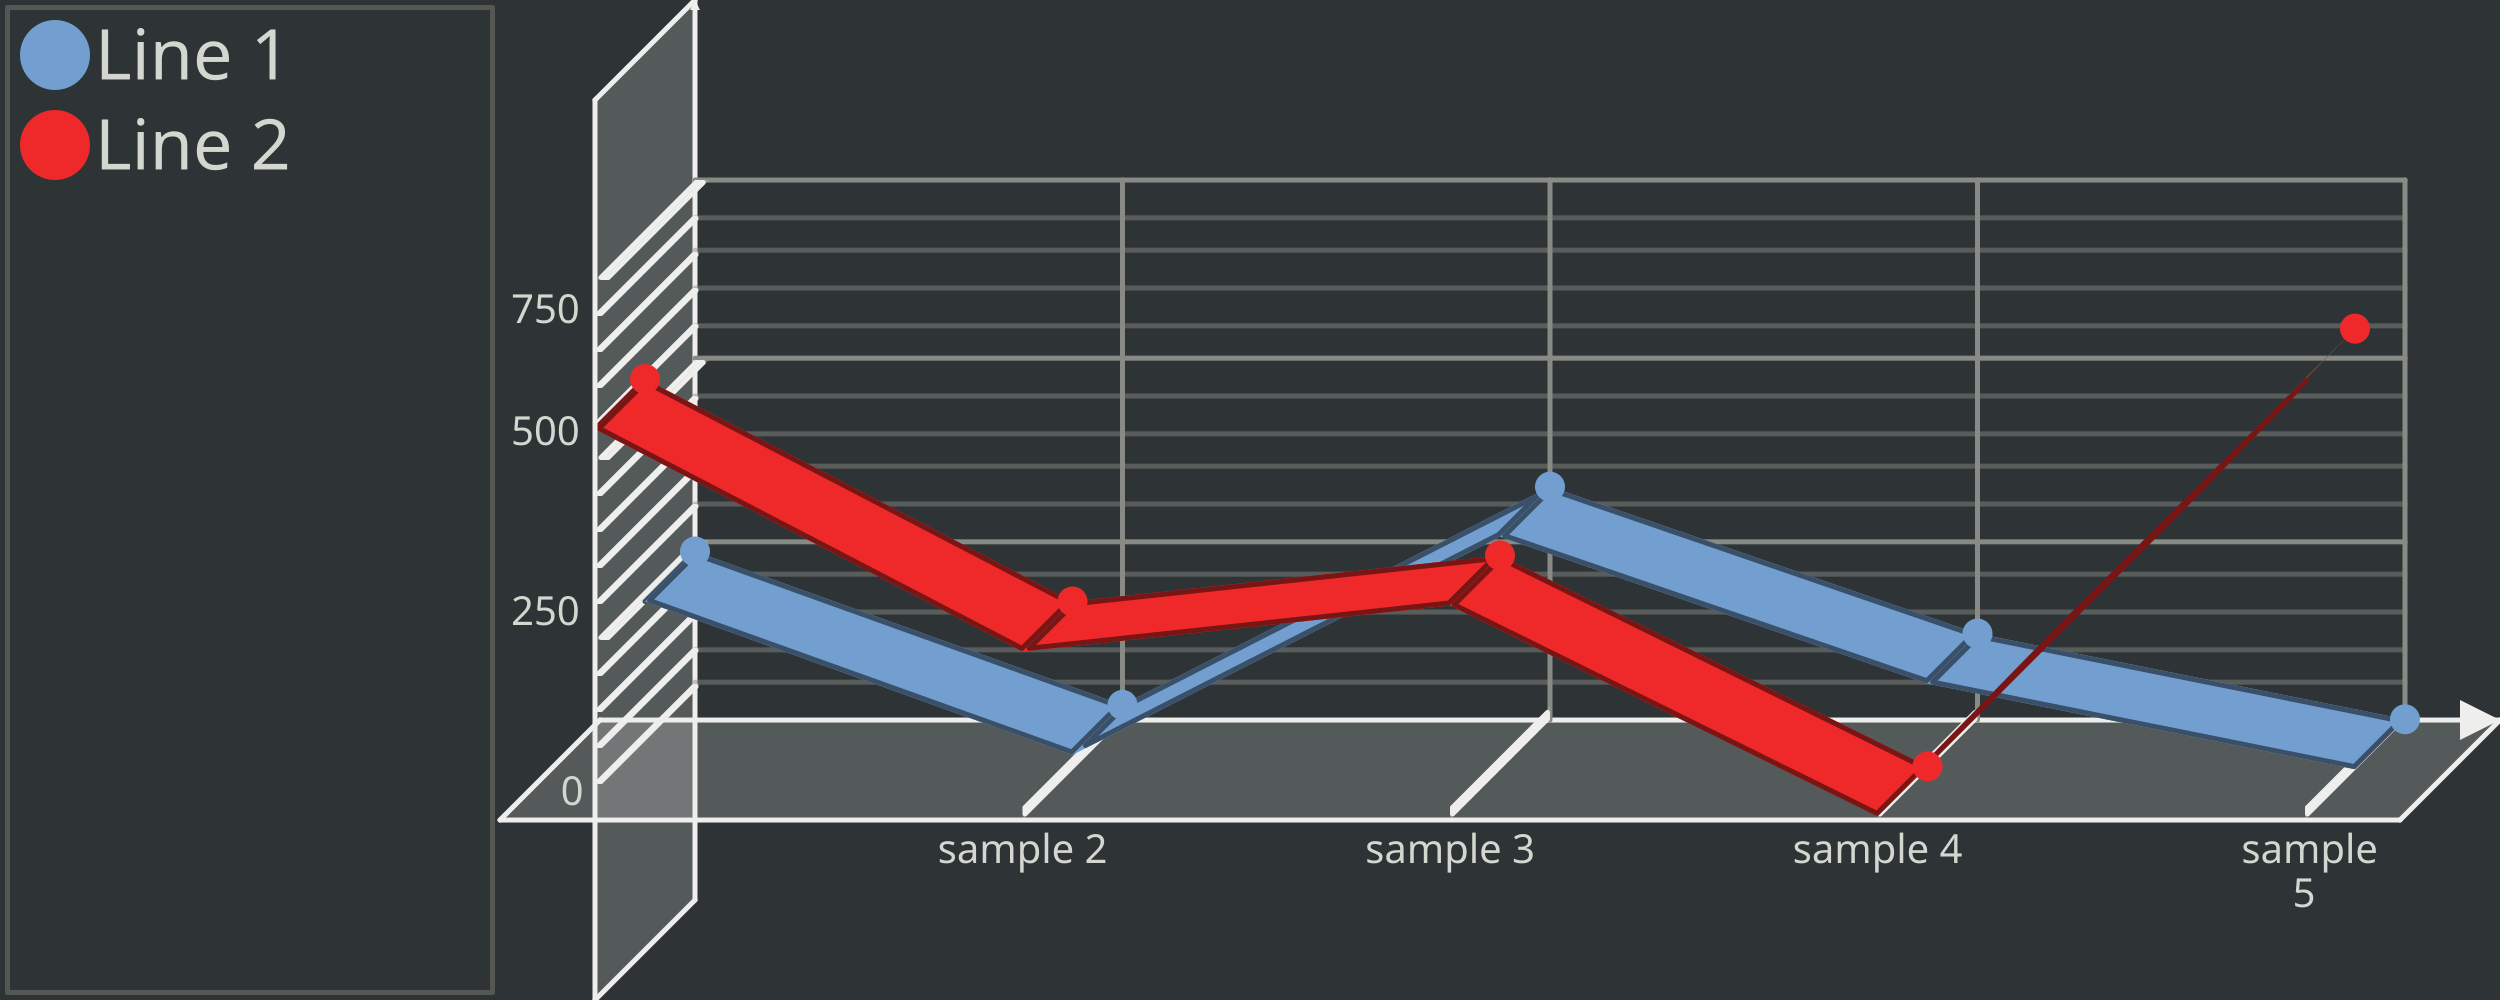
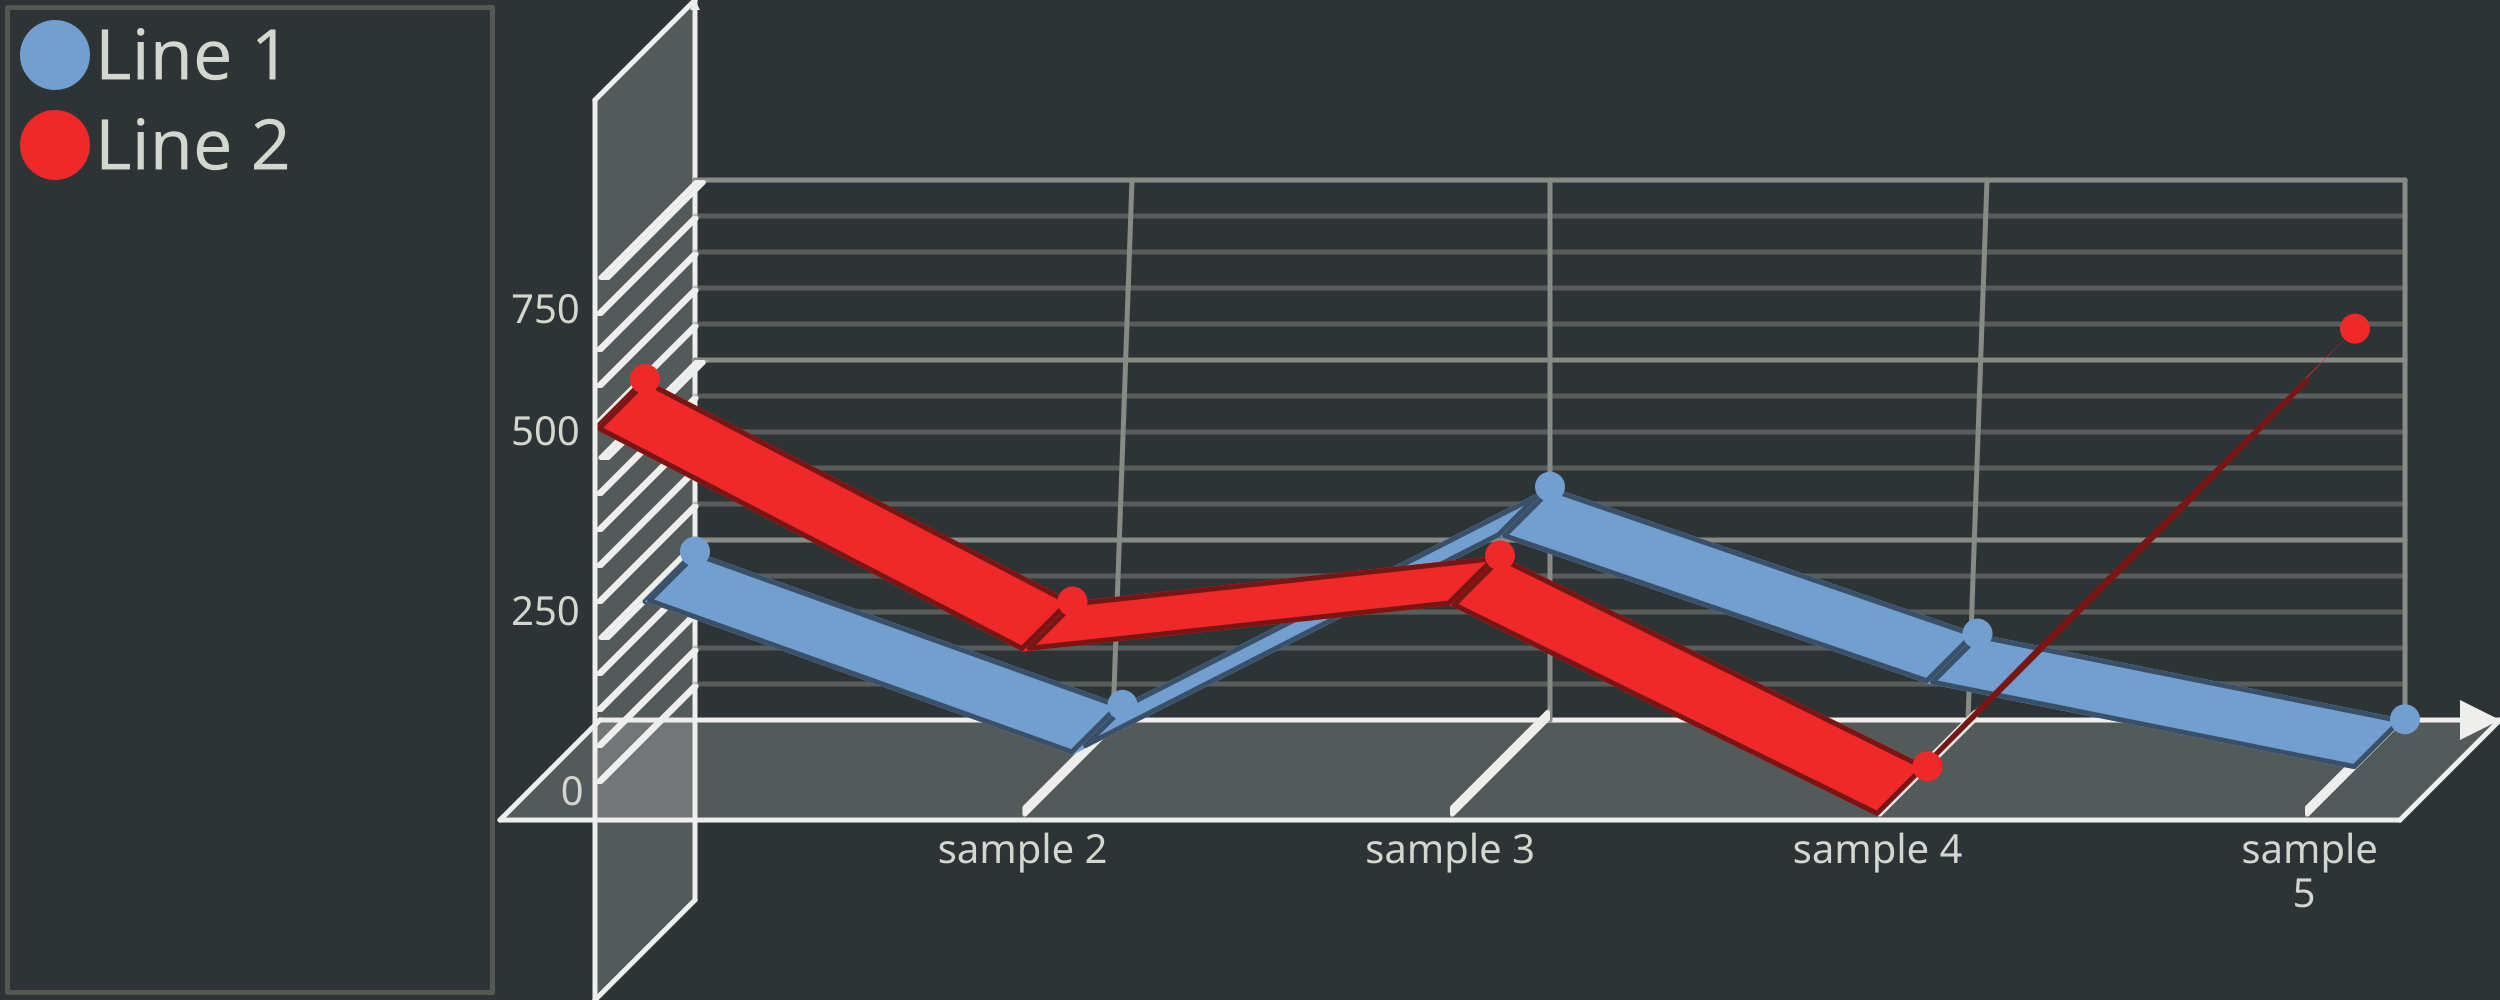
<svg xmlns="http://www.w3.org/2000/svg" width="500" height="200" version="1.0" id="ezcGraph">
  <defs />
  <g id="ezcGraphChart" color-rendering="optimizeQuality" shape-rendering="geometricPrecision" text-rendering="optimizeLegibility">
    <path d=" M 0,200 L 0,0 L 500,0 L 500,200 L 0,200 z " style="fill: #2e3436; fill-opacity: 1.00; stroke: none;" id="ezcGraphPolygon_1" />
    <path d=" M 1,199 L 1,1 L 99,1 L 99,199 L 1,199 z " style="fill: #000000; fill-opacity: 0.00; stroke: none;" id="ezcGraphPolygon_2" />
    <path d=" M 1.5,1.5 L 98.5,1.5 L 98.5,198.5 L 1.5,198.5 L 1.5,1.5 z " style="fill: none; stroke: #555753; stroke-width: 1; stroke-opacity: 1.00; stroke-linecap: round; stroke-linejoin: round;" id="ezcGraphPolygon_3" />
    <ellipse cx="11" cy="11" rx="7" ry="7" style="fill: #729fcf; fill-opacity: 1.00; stroke: none;" id="ezcGraphCircle_4" />
    <ellipse cx="11" cy="29" rx="7" ry="7" style="fill: #ef2929; fill-opacity: 1.00; stroke: none;" id="ezcGraphCircle_6" />
    <path d=" M 100,164 L 120,144 L 500,144 L 480,164 L 100,164 z " style="fill: #eeeeec; fill-opacity: 0.20; stroke: none;" id="ezcGraphPolygon_8" />
    <path d=" M 120,144 L 500,144" style="fill: none; stroke: #eeeeec; stroke-width: 1; stroke-opacity: 1.00; stroke-linecap: round; stroke-linejoin: round;" id="ezcGraphLine_9" />
    <path d=" M 492,148 L 500,144 L 492,140 L 492,148 z " style="fill: #eeeeec; fill-opacity: 1.00; stroke: none;" id="ezcGraphPolygon_10" />
    <path d=" M 119,200 L 139,180 L 139,0 L 119,20 L 119,200 z " style="fill: #eeeeec; fill-opacity: 0.20; stroke: none;" id="ezcGraphPolygon_11" />
    <path d=" M 139,180 L 139,0" style="fill: none; stroke: #eeeeec; stroke-width: 1; stroke-opacity: 1.00; stroke-linecap: round; stroke-linejoin: round;" id="ezcGraphLine_12" />
    <path d=" M 138,2 L 139,0 L 140,2 L 138,2 z " style="fill: #eeeeec; fill-opacity: 1.00; stroke: none;" id="ezcGraphPolygon_13" />
-     <path d=" M 224.5,144 L 224.5,36" style="fill: none; stroke: #888a85; stroke-width: 1; stroke-opacity: 1.00; stroke-linecap: round; stroke-linejoin: round;" id="ezcGraphLine_14" />
+     <path d=" M 222.6,144 L 226.4,36" style="fill: none; stroke: #888a85; stroke-width: 1; stroke-opacity: 1.00; stroke-linecap: round; stroke-linejoin: round;" id="ezcGraphLine_14" />
    <path d=" M 204.5,161.3 L 224.5,141.3 L 224.5,144 L 204.5,164 L 204.5,161.3 z " style="fill: #eeeeec; fill-opacity: 0.20; stroke: none;" id="ezcGraphPolygon_15" />
    <path d=" M 224,142.507 L 224,143.793 L 205,162.793 L 205,161.507 L 224,142.507 z " style="fill: none; stroke: #eeeeec; stroke-width: 1; stroke-opacity: 1.00; stroke-linecap: round; stroke-linejoin: round;" id="ezcGraphPolygon_16" />
    <path d=" M 310,144 L 310,36" style="fill: none; stroke: #888a85; stroke-width: 1; stroke-opacity: 1.00; stroke-linecap: round; stroke-linejoin: round;" id="ezcGraphLine_18" />
    <path d=" M 290,161.3 L 310,141.3 L 310,144 L 290,164 L 290,161.3 z " style="fill: #eeeeec; fill-opacity: 0.20; stroke: none;" id="ezcGraphPolygon_19" />
    <path d=" M 309.5,142.507 L 309.5,143.793 L 290.5,162.793 L 290.5,161.507 L 309.5,142.507 z " style="fill: none; stroke: #eeeeec; stroke-width: 1; stroke-opacity: 1.00; stroke-linecap: round; stroke-linejoin: round;" id="ezcGraphPolygon_20" />
-     <path d=" M 395.5,144 L 395.5,36" style="fill: none; stroke: #888a85; stroke-width: 1; stroke-opacity: 1.00; stroke-linecap: round; stroke-linejoin: round;" id="ezcGraphLine_22" />
+     <path d=" M 393.6,144 L 397.4,36" style="fill: none; stroke: #888a85; stroke-width: 1; stroke-opacity: 1.00; stroke-linecap: round; stroke-linejoin: round;" id="ezcGraphLine_22" />
    <path d=" M 375.5,161.3 L 395.5,141.3 L 395.5,144 L 375.5,164 L 375.5,161.3 z " style="fill: #eeeeec; fill-opacity: 0.20; stroke: none;" id="ezcGraphPolygon_23" />
    <path d=" M 395,142.507 L 395,143.793 L 376,162.793 L 376,161.507 L 395,142.507 z " style="fill: none; stroke: #eeeeec; stroke-width: 1; stroke-opacity: 1.00; stroke-linecap: round; stroke-linejoin: round;" id="ezcGraphPolygon_24" />
    <path d=" M 481,144 L 481,36" style="fill: none; stroke: #888a85; stroke-width: 1; stroke-opacity: 1.00; stroke-linecap: round; stroke-linejoin: round;" id="ezcGraphLine_26" />
    <path d=" M 461,161.3 L 481,141.3 L 481,144 L 461,164 L 461,161.3 z " style="fill: #eeeeec; fill-opacity: 0.20; stroke: none;" id="ezcGraphPolygon_27" />
    <path d=" M 480.5,142.507 L 480.5,143.793 L 461.5,162.793 L 461.5,161.507 L 480.5,142.507 z " style="fill: none; stroke: #eeeeec; stroke-width: 1; stroke-opacity: 1.00; stroke-linecap: round; stroke-linejoin: round;" id="ezcGraphPolygon_28" />
-     <path d=" M 481,136.44 L 139,136.44" style="fill: none; stroke: #888a85; stroke-width: 1; stroke-opacity: 0.47; stroke-linecap: round; stroke-linejoin: round;" id="ezcGraphLine_31" />
+     <path d=" M 481,136.8 L 139,136.8" style="fill: none; stroke: #888a85; stroke-width: 1; stroke-opacity: 0.47; stroke-linecap: round; stroke-linejoin: round;" id="ezcGraphLine_31" />
    <path d=" M 119,156.8 L 139,136.8 L 139.95,136.8 L 119.95,156.8 L 119,156.8 z " style="fill: #eeeeec; fill-opacity: 0.20; stroke: none;" id="ezcGraphPolygon_32" />
    <path d=" M 139.207,137.3 L 138.743,137.3 L 119.743,156.3 L 120.207,156.3 L 139.207,137.3 z " style="fill: none; stroke: #eeeeec; stroke-width: 1; stroke-opacity: 1.00; stroke-linecap: round; stroke-linejoin: round;" id="ezcGraphPolygon_33" />
-     <path d=" M 481,129.96 L 139,129.96" style="fill: none; stroke: #888a85; stroke-width: 1; stroke-opacity: 0.47; stroke-linecap: round; stroke-linejoin: round;" id="ezcGraphLine_34" />
+     <path d=" M 481,129.6 L 139,129.6" style="fill: none; stroke: #888a85; stroke-width: 1; stroke-opacity: 0.47; stroke-linecap: round; stroke-linejoin: round;" id="ezcGraphLine_34" />
    <path d=" M 119,149.6 L 139,129.6 L 139.95,129.6 L 119.95,149.6 L 119,149.6 z " style="fill: #eeeeec; fill-opacity: 0.20; stroke: none;" id="ezcGraphPolygon_35" />
    <path d=" M 139.207,130.1 L 138.743,130.1 L 119.743,149.1 L 120.207,149.1 L 139.207,130.1 z " style="fill: none; stroke: #eeeeec; stroke-width: 1; stroke-opacity: 1.00; stroke-linecap: round; stroke-linejoin: round;" id="ezcGraphPolygon_36" />
    <path d=" M 481,122.4 L 139,122.4" style="fill: none; stroke: #888a85; stroke-width: 1; stroke-opacity: 0.47; stroke-linecap: round; stroke-linejoin: round;" id="ezcGraphLine_37" />
    <path d=" M 119,142.4 L 139,122.4 L 139.95,122.4 L 119.95,142.4 L 119,142.4 z " style="fill: #eeeeec; fill-opacity: 0.20; stroke: none;" id="ezcGraphPolygon_38" />
    <path d=" M 139.207,122.9 L 138.743,122.9 L 119.743,141.9 L 120.207,141.9 L 139.207,122.9 z " style="fill: none; stroke: #eeeeec; stroke-width: 1; stroke-opacity: 1.00; stroke-linecap: round; stroke-linejoin: round;" id="ezcGraphPolygon_39" />
-     <path d=" M 481,114.84 L 139,114.84" style="fill: none; stroke: #888a85; stroke-width: 1; stroke-opacity: 0.47; stroke-linecap: round; stroke-linejoin: round;" id="ezcGraphLine_40" />
+     <path d=" M 481,115.2 L 139,115.2" style="fill: none; stroke: #888a85; stroke-width: 1; stroke-opacity: 0.47; stroke-linecap: round; stroke-linejoin: round;" id="ezcGraphLine_40" />
    <path d=" M 119,135.2 L 139,115.2 L 139.95,115.2 L 119.95,135.2 L 119,135.2 z " style="fill: #eeeeec; fill-opacity: 0.20; stroke: none;" id="ezcGraphPolygon_41" />
    <path d=" M 139.207,115.7 L 138.743,115.7 L 119.743,134.7 L 120.207,134.7 L 139.207,115.7 z " style="fill: none; stroke: #eeeeec; stroke-width: 1; stroke-opacity: 1.00; stroke-linecap: round; stroke-linejoin: round;" id="ezcGraphPolygon_42" />
-     <path d=" M 481,108.36 L 139,108.36" style="fill: none; stroke: #888a85; stroke-width: 1; stroke-opacity: 1.00; stroke-linecap: round; stroke-linejoin: round;" id="ezcGraphLine_43" />
+     <path d=" M 481,108 L 139,108" style="fill: none; stroke: #888a85; stroke-width: 1; stroke-opacity: 1.00; stroke-linecap: round; stroke-linejoin: round;" id="ezcGraphLine_43" />
    <path d=" M 119,128 L 139,108 L 141.85,108 L 121.85,128 L 119,128 z " style="fill: #eeeeec; fill-opacity: 0.20; stroke: none;" id="ezcGraphPolygon_44" />
    <path d=" M 139.207,108.5 L 140.643,108.5 L 121.643,127.5 L 120.207,127.5 L 139.207,108.5 z " style="fill: none; stroke: #eeeeec; stroke-width: 1; stroke-opacity: 1.00; stroke-linecap: round; stroke-linejoin: round;" id="ezcGraphPolygon_45" />
    <path d=" M 481,100.8 L 139,100.8" style="fill: none; stroke: #888a85; stroke-width: 1; stroke-opacity: 0.47; stroke-linecap: round; stroke-linejoin: round;" id="ezcGraphLine_47" />
    <path d=" M 119,120.8 L 139,100.8 L 139.95,100.8 L 119.95,120.8 L 119,120.8 z " style="fill: #eeeeec; fill-opacity: 0.20; stroke: none;" id="ezcGraphPolygon_48" />
    <path d=" M 139.207,101.3 L 138.743,101.3 L 119.743,120.3 L 120.207,120.3 L 139.207,101.3 z " style="fill: none; stroke: #eeeeec; stroke-width: 1; stroke-opacity: 1.00; stroke-linecap: round; stroke-linejoin: round;" id="ezcGraphPolygon_49" />
-     <path d=" M 481,93.24 L 139,93.24" style="fill: none; stroke: #888a85; stroke-width: 1; stroke-opacity: 0.47; stroke-linecap: round; stroke-linejoin: round;" id="ezcGraphLine_50" />
+     <path d=" M 481,93.6 L 139,93.6" style="fill: none; stroke: #888a85; stroke-width: 1; stroke-opacity: 0.47; stroke-linecap: round; stroke-linejoin: round;" id="ezcGraphLine_50" />
    <path d=" M 119,113.6 L 139,93.6 L 139.95,93.6 L 119.95,113.6 L 119,113.6 z " style="fill: #eeeeec; fill-opacity: 0.20; stroke: none;" id="ezcGraphPolygon_51" />
    <path d=" M 139.207,94.1 L 138.743,94.1 L 119.743,113.1 L 120.207,113.1 L 139.207,94.1 z " style="fill: none; stroke: #eeeeec; stroke-width: 1; stroke-opacity: 1.00; stroke-linecap: round; stroke-linejoin: round;" id="ezcGraphPolygon_52" />
-     <path d=" M 481,86.76 L 139,86.76" style="fill: none; stroke: #888a85; stroke-width: 1; stroke-opacity: 0.47; stroke-linecap: round; stroke-linejoin: round;" id="ezcGraphLine_53" />
+     <path d=" M 481,86.4 L 139,86.4" style="fill: none; stroke: #888a85; stroke-width: 1; stroke-opacity: 0.47; stroke-linecap: round; stroke-linejoin: round;" id="ezcGraphLine_53" />
    <path d=" M 119,106.4 L 139,86.4 L 139.95,86.4 L 119.95,106.4 L 119,106.4 z " style="fill: #eeeeec; fill-opacity: 0.20; stroke: none;" id="ezcGraphPolygon_54" />
    <path d=" M 139.207,86.9 L 138.743,86.9 L 119.743,105.9 L 120.207,105.9 L 139.207,86.9 z " style="fill: none; stroke: #eeeeec; stroke-width: 1; stroke-opacity: 1.00; stroke-linecap: round; stroke-linejoin: round;" id="ezcGraphPolygon_55" />
    <path d=" M 481,79.2 L 139,79.2" style="fill: none; stroke: #888a85; stroke-width: 1; stroke-opacity: 0.47; stroke-linecap: round; stroke-linejoin: round;" id="ezcGraphLine_56" />
    <path d=" M 119,99.2 L 139,79.2 L 139.95,79.2 L 119.95,99.2 L 119,99.2 z " style="fill: #eeeeec; fill-opacity: 0.20; stroke: none;" id="ezcGraphPolygon_57" />
    <path d=" M 139.207,79.7 L 138.743,79.7 L 119.743,98.7 L 120.207,98.7 L 139.207,79.7 z " style="fill: none; stroke: #eeeeec; stroke-width: 1; stroke-opacity: 1.00; stroke-linecap: round; stroke-linejoin: round;" id="ezcGraphPolygon_58" />
-     <path d=" M 481,71.64 L 139,71.64" style="fill: none; stroke: #888a85; stroke-width: 1; stroke-opacity: 1.00; stroke-linecap: round; stroke-linejoin: round;" id="ezcGraphLine_59" />
+     <path d=" M 481,72 L 139,72" style="fill: none; stroke: #888a85; stroke-width: 1; stroke-opacity: 1.00; stroke-linecap: round; stroke-linejoin: round;" id="ezcGraphLine_59" />
    <path d=" M 119,92 L 139,72 L 141.85,72 L 121.85,92 L 119,92 z " style="fill: #eeeeec; fill-opacity: 0.20; stroke: none;" id="ezcGraphPolygon_60" />
    <path d=" M 139.207,72.5 L 140.643,72.5 L 121.643,91.5 L 120.207,91.5 L 139.207,72.5 z " style="fill: none; stroke: #eeeeec; stroke-width: 1; stroke-opacity: 1.00; stroke-linecap: round; stroke-linejoin: round;" id="ezcGraphPolygon_61" />
-     <path d=" M 481,65.16 L 139,65.16" style="fill: none; stroke: #888a85; stroke-width: 1; stroke-opacity: 0.47; stroke-linecap: round; stroke-linejoin: round;" id="ezcGraphLine_63" />
+     <path d=" M 481,64.8 L 139,64.8" style="fill: none; stroke: #888a85; stroke-width: 1; stroke-opacity: 0.47; stroke-linecap: round; stroke-linejoin: round;" id="ezcGraphLine_63" />
    <path d=" M 119,84.8 L 139,64.8 L 139.95,64.8 L 119.95,84.8 L 119,84.8 z " style="fill: #eeeeec; fill-opacity: 0.20; stroke: none;" id="ezcGraphPolygon_64" />
    <path d=" M 139.207,65.3 L 138.743,65.3 L 119.743,84.3 L 120.207,84.3 L 139.207,65.3 z " style="fill: none; stroke: #eeeeec; stroke-width: 1; stroke-opacity: 1.00; stroke-linecap: round; stroke-linejoin: round;" id="ezcGraphPolygon_65" />
    <path d=" M 481,57.6 L 139,57.6" style="fill: none; stroke: #888a85; stroke-width: 1; stroke-opacity: 0.47; stroke-linecap: round; stroke-linejoin: round;" id="ezcGraphLine_66" />
    <path d=" M 119,77.6 L 139,57.6 L 139.95,57.6 L 119.95,77.6 L 119,77.6 z " style="fill: #eeeeec; fill-opacity: 0.20; stroke: none;" id="ezcGraphPolygon_67" />
    <path d=" M 139.207,58.1 L 138.743,58.1 L 119.743,77.1 L 120.207,77.1 L 139.207,58.1 z " style="fill: none; stroke: #eeeeec; stroke-width: 1; stroke-opacity: 1.00; stroke-linecap: round; stroke-linejoin: round;" id="ezcGraphPolygon_68" />
-     <path d=" M 481,50.04 L 139,50.04" style="fill: none; stroke: #888a85; stroke-width: 1; stroke-opacity: 0.47; stroke-linecap: round; stroke-linejoin: round;" id="ezcGraphLine_69" />
+     <path d=" M 481,50.4 L 139,50.4" style="fill: none; stroke: #888a85; stroke-width: 1; stroke-opacity: 0.47; stroke-linecap: round; stroke-linejoin: round;" id="ezcGraphLine_69" />
    <path d=" M 119,70.4 L 139,50.4 L 139.95,50.4 L 119.95,70.4 L 119,70.4 z " style="fill: #eeeeec; fill-opacity: 0.20; stroke: none;" id="ezcGraphPolygon_70" />
    <path d=" M 139.207,50.9 L 138.743,50.9 L 119.743,69.9 L 120.207,69.9 L 139.207,50.9 z " style="fill: none; stroke: #eeeeec; stroke-width: 1; stroke-opacity: 1.00; stroke-linecap: round; stroke-linejoin: round;" id="ezcGraphPolygon_71" />
-     <path d=" M 481,43.56 L 139,43.56" style="fill: none; stroke: #888a85; stroke-width: 1; stroke-opacity: 0.47; stroke-linecap: round; stroke-linejoin: round;" id="ezcGraphLine_72" />
+     <path d=" M 481,43.2 L 139,43.2" style="fill: none; stroke: #888a85; stroke-width: 1; stroke-opacity: 0.47; stroke-linecap: round; stroke-linejoin: round;" id="ezcGraphLine_72" />
    <path d=" M 119,63.2 L 139,43.2 L 139.95,43.2 L 119.95,63.2 L 119,63.2 z " style="fill: #eeeeec; fill-opacity: 0.20; stroke: none;" id="ezcGraphPolygon_73" />
    <path d=" M 139.207,43.7 L 138.743,43.7 L 119.743,62.7 L 120.207,62.7 L 139.207,43.7 z " style="fill: none; stroke: #eeeeec; stroke-width: 1; stroke-opacity: 1.00; stroke-linecap: round; stroke-linejoin: round;" id="ezcGraphPolygon_74" />
    <path d=" M 481,36 L 139,36" style="fill: none; stroke: #888a85; stroke-width: 1; stroke-opacity: 1.00; stroke-linecap: round; stroke-linejoin: round;" id="ezcGraphLine_75" />
    <path d=" M 119,56 L 139,36 L 141.85,36 L 121.85,56 L 119,56 z " style="fill: #eeeeec; fill-opacity: 0.20; stroke: none;" id="ezcGraphPolygon_76" />
    <path d=" M 139.207,36.5 L 140.643,36.5 L 121.643,55.5 L 120.207,55.5 L 139.207,36.5 z " style="fill: none; stroke: #eeeeec; stroke-width: 1; stroke-opacity: 1.00; stroke-linecap: round; stroke-linejoin: round;" id="ezcGraphPolygon_77" />
    <path d=" M 139,110.304 L 129,120.304 L 129,120.304 L 139,110.304 L 139,110.304 z " style="fill: #729fcf; fill-opacity: 1.00; stroke: none;" id="ezcGraphPolygon_79" />
    <path d=" M 139,110.304 L 129,120.304 L 139,110.304 z " style="fill: none; stroke: #395068; stroke-width: 1; stroke-opacity: 1.00; stroke-linecap: round; stroke-linejoin: round;" id="ezcGraphPolygon_80" />
    <path d=" M 139,110.304 L 129,120.304 L 214.5,150.976 L 224.5,140.976 L 139,110.304 z " style="fill: #729fcf; fill-opacity: 1.00; stroke: none;" id="ezcGraphPolygon_81" />
    <path d=" M 129.911,120.1 L 214.37,150.398 L 223.589,141.18 L 139.13,110.882 L 129.911,120.1 z " style="fill: none; stroke: #395068; stroke-width: 1; stroke-opacity: 1.00; stroke-linecap: round; stroke-linejoin: round;" id="ezcGraphPolygon_82" />
    <path d=" M 224.5,140.976 L 214.5,150.976 L 300,107.344 L 310,97.344 L 224.5,140.976 z " style="fill: #729fcf; fill-opacity: 1.00; stroke: none;" id="ezcGraphPolygon_83" />
    <path d=" M 217.09,149.093 L 299.702,106.935 L 307.41,99.227 L 224.798,141.385 L 217.09,149.093 z " style="fill: none; stroke: #395068; stroke-width: 1; stroke-opacity: 1.00; stroke-linecap: round; stroke-linejoin: round;" id="ezcGraphPolygon_84" />
    <path d=" M 310,97.344 L 300,107.344 L 385.5,136.72 L 395.5,126.72 L 310,97.344 z " style="fill: #729fcf; fill-opacity: 1.00; stroke: none;" id="ezcGraphPolygon_85" />
    <path d=" M 300.92,107.131 L 385.367,136.146 L 394.58,126.933 L 310.133,97.918 L 300.92,107.131 z " style="fill: none; stroke: #395068; stroke-width: 1; stroke-opacity: 1.00; stroke-linecap: round; stroke-linejoin: round;" id="ezcGraphPolygon_86" />
    <path d=" M 395.5,126.72 L 385.5,136.72 L 471,153.856 L 481,143.856 L 395.5,126.72 z " style="fill: #729fcf; fill-opacity: 1.00; stroke: none;" id="ezcGraphPolygon_87" />
    <path d=" M 386.514,136.413 L 470.836,153.313 L 479.986,144.163 L 395.664,127.263 L 386.514,136.413 z " style="fill: none; stroke: #395068; stroke-width: 1; stroke-opacity: 1.00; stroke-linecap: round; stroke-linejoin: round;" id="ezcGraphPolygon_88" />
    <path d=" M 129,75.808 L 119,85.808 L 119,85.808 L 129,75.808 L 129,75.808 z " style="fill: #ef2929; fill-opacity: 1.00; stroke: none;" id="ezcGraphPolygon_89" />
    <path d=" M 129,75.808 L 119,85.808 L 129,75.808 z " style="fill: none; stroke: #781515; stroke-width: 1; stroke-opacity: 1.00; stroke-linecap: round; stroke-linejoin: round;" id="ezcGraphPolygon_90" />
    <path d=" M 129,75.808 L 119,85.808 L 204.5,130.304 L 214.5,120.304 L 129,75.808 z " style="fill: #ef2929; fill-opacity: 1.00; stroke: none;" id="ezcGraphPolygon_91" />
    <path d=" M 119.836,85.679 L 204.406,129.691 L 213.664,120.433 L 129.094,76.421 L 119.836,85.679 z " style="fill: none; stroke: #781515; stroke-width: 1; stroke-opacity: 1.00; stroke-linecap: round; stroke-linejoin: round;" id="ezcGraphPolygon_92" />
    <path d=" M 214.5,120.304 L 204.5,130.304 L 290,121.088 L 300,111.088 L 214.5,120.304 z " style="fill: #ef2929; fill-opacity: 1.00; stroke: none;" id="ezcGraphPolygon_93" />
    <path d=" M 205.856,129.655 L 289.771,120.61 L 298.644,111.737 L 214.729,120.782 L 205.856,129.655 z " style="fill: none; stroke: #781515; stroke-width: 1; stroke-opacity: 1.00; stroke-linecap: round; stroke-linejoin: round;" id="ezcGraphPolygon_94" />
    <path d=" M 300,111.088 L 290,121.088 L 375.5,163.28 L 385.5,153.28 L 300,111.088 z " style="fill: #ef2929; fill-opacity: 1.00; stroke: none;" id="ezcGraphPolygon_95" />
    <path d=" M 290.847,120.948 L 375.4,162.673 L 384.653,153.42 L 300.1,111.695 L 290.847,120.948 z " style="fill: none; stroke: #781515; stroke-width: 1; stroke-opacity: 1.00; stroke-linecap: round; stroke-linejoin: round;" id="ezcGraphPolygon_96" />
    <path d=" M 385.5,153.28 L 375.5,163.28 L 461,75.728 L 471,65.728 L 385.5,153.28 z " style="fill: #ef2929; fill-opacity: 1.00; stroke: none;" id="ezcGraphPolygon_97" />
    <path d=" M 434.781,103.292 L 461.356,76.079 L 411.719,125.716 L 385.144,152.929 L 434.781,103.292 z " style="fill: none; stroke: #781515; stroke-width: 1; stroke-opacity: 1.00; stroke-linecap: round; stroke-linejoin: round;" id="ezcGraphPolygon_98" />
    <ellipse cx="139" cy="110.304" rx="3" ry="3" style="fill: #729fcf; fill-opacity: 1.00; stroke: none;" id="ezcGraphCircle_99" />
    <ellipse cx="224.5" cy="140.976" rx="3" ry="3" style="fill: #729fcf; fill-opacity: 1.00; stroke: none;" id="ezcGraphCircle_100" />
    <ellipse cx="310" cy="97.344" rx="3" ry="3" style="fill: #729fcf; fill-opacity: 1.00; stroke: none;" id="ezcGraphCircle_101" />
    <ellipse cx="395.5" cy="126.72" rx="3" ry="3" style="fill: #729fcf; fill-opacity: 1.00; stroke: none;" id="ezcGraphCircle_102" />
    <ellipse cx="481" cy="143.856" rx="3" ry="3" style="fill: #729fcf; fill-opacity: 1.00; stroke: none;" id="ezcGraphCircle_103" />
    <ellipse cx="129" cy="75.808" rx="3" ry="3" style="fill: #ef2929; fill-opacity: 1.00; stroke: none;" id="ezcGraphCircle_104" />
    <ellipse cx="214.5" cy="120.304" rx="3" ry="3" style="fill: #ef2929; fill-opacity: 1.00; stroke: none;" id="ezcGraphCircle_105" />
    <ellipse cx="300" cy="111.088" rx="3" ry="3" style="fill: #ef2929; fill-opacity: 1.00; stroke: none;" id="ezcGraphCircle_106" />
    <ellipse cx="385.5" cy="153.28" rx="3" ry="3" style="fill: #ef2929; fill-opacity: 1.00; stroke: none;" id="ezcGraphCircle_107" />
    <ellipse cx="471" cy="65.728" rx="3" ry="3" style="fill: #ef2929; fill-opacity: 1.00; stroke: none;" id="ezcGraphCircle_108" />
    <path d=" M 500,144 L 480,164" style="fill: none; stroke: #eeeeec; stroke-width: 1; stroke-opacity: 1.00; stroke-linecap: round; stroke-linejoin: round;" id="ezcGraphLine_109" />
    <path d=" M 480,164 L 100,164" style="fill: none; stroke: #eeeeec; stroke-width: 1; stroke-opacity: 1.00; stroke-linecap: round; stroke-linejoin: round;" id="ezcGraphLine_110" />
    <path d=" M 100,164 L 120,144" style="fill: none; stroke: #eeeeec; stroke-width: 1; stroke-opacity: 1.00; stroke-linecap: round; stroke-linejoin: round;" id="ezcGraphLine_111" />
    <path d=" M 139,0 L 119,20" style="fill: none; stroke: #eeeeec; stroke-width: 1; stroke-opacity: 1.00; stroke-linecap: round; stroke-linejoin: round;" id="ezcGraphLine_112" />
    <path d=" M 119,20 L 119,200" style="fill: none; stroke: #eeeeec; stroke-width: 1; stroke-opacity: 1.00; stroke-linecap: round; stroke-linejoin: round;" id="ezcGraphLine_113" />
    <path d=" M 119,200 L 139,180" style="fill: none; stroke: #eeeeec; stroke-width: 1; stroke-opacity: 1.00; stroke-linecap: round; stroke-linejoin: round;" id="ezcGraphLine_114" />
    <g id="ezcGraphTextBox_5">
      <path d=" M 18.5,19 L 18.5,3.5 L 64.52,3.5 L 64.52,19 L 18.5,19 z " style="fill: #ffffff; fill-opacity: 0.00; stroke: none;" id="ezcGraphPolygon_115" />
      <text id="ezcGraphTextBox_5_text" x="19" text-length="44.52px" y="15.9" style="font-size: 14px; font-family: sans-serif; fill: #d3d7cf; fill-opacity: 1.00; stroke: none;">Line 1</text>
    </g>
    <g id="ezcGraphTextBox_7">
      <path d=" M 18.5,37 L 18.5,21.5 L 64.52,21.5 L 64.52,37 L 18.5,37 z " style="fill: #ffffff; fill-opacity: 0.00; stroke: none;" id="ezcGraphPolygon_116" />
      <text id="ezcGraphTextBox_7_text" x="19" text-length="44.52px" y="33.9" style="font-size: 14px; font-family: sans-serif; fill: #d3d7cf; fill-opacity: 1.00; stroke: none;">Line 2</text>
    </g>
    <g id="ezcGraphTextBox_17">
      <path d=" M 187.04,174.8 L 187.04,165.3 L 222.46,165.3 L 222.46,174.8 L 187.04,174.8 z " style="fill: #ffffff; fill-opacity: 0.00; stroke: none;" id="ezcGraphPolygon_117" />
      <text id="ezcGraphTextBox_17_text" x="187.54" text-length="33.92px" y="172.6" style="font-size: 8px; font-family: sans-serif; fill: #d3d7cf; fill-opacity: 1.00; stroke: none;">sample 2</text>
    </g>
    <g id="ezcGraphTextBox_21">
      <path d=" M 272.54,174.8 L 272.54,165.3 L 307.96,165.3 L 307.96,174.8 L 272.54,174.8 z " style="fill: #ffffff; fill-opacity: 0.00; stroke: none;" id="ezcGraphPolygon_118" />
      <text id="ezcGraphTextBox_21_text" x="273.04" text-length="33.92px" y="172.6" style="font-size: 8px; font-family: sans-serif; fill: #d3d7cf; fill-opacity: 1.00; stroke: none;">sample 3</text>
    </g>
    <g id="ezcGraphTextBox_25">
      <path d=" M 358.04,174.8 L 358.04,165.3 L 393.46,165.3 L 393.46,174.8 L 358.04,174.8 z " style="fill: #ffffff; fill-opacity: 0.00; stroke: none;" id="ezcGraphPolygon_119" />
      <text id="ezcGraphTextBox_25_text" x="358.54" text-length="33.92px" y="172.6" style="font-size: 8px; font-family: sans-serif; fill: #d3d7cf; fill-opacity: 1.00; stroke: none;">sample 4</text>
    </g>
    <g id="ezcGraphTextBox_29">
      <path d=" M 447.78,182.9 L 447.78,165.3 L 474.72,165.3 L 474.72,182.9 L 447.78,182.9 z " style="fill: #ffffff; fill-opacity: 0.00; stroke: none;" id="ezcGraphPolygon_120" />
      <text id="ezcGraphTextBox_29_text" x="448.28" text-length="25.44px" y="172.6" style="font-size: 8px; font-family: sans-serif; fill: #d3d7cf; fill-opacity: 1.00; stroke: none;">sample</text>
      <text id="ezcGraphTextBox_29_text" x="458.52" text-length="4.96px" y="181.4" style="font-size: 8px; font-family: sans-serif; fill: #d3d7cf; fill-opacity: 1.00; stroke: none;">5</text>
    </g>
    <g id="ezcGraphTextBox_30">
      <path d=" M 111.64,163.2 L 111.64,153.7 L 118.1,153.7 L 118.1,163.2 L 111.64,163.2 z " style="fill: #ffffff; fill-opacity: 0.00; stroke: none;" id="ezcGraphPolygon_121" />
      <text id="ezcGraphTextBox_30_text" x="112.14" text-length="4.96px" y="161" style="font-size: 8px; font-family: sans-serif; fill: #d3d7cf; fill-opacity: 1.00; stroke: none;">0</text>
    </g>
    <g id="ezcGraphTextBox_46">
      <path d=" M 101.72,127.2 L 101.72,117.7 L 118.1,117.7 L 118.1,127.2 L 101.72,127.2 z " style="fill: #ffffff; fill-opacity: 0.00; stroke: none;" id="ezcGraphPolygon_122" />
      <text id="ezcGraphTextBox_46_text" x="102.22" text-length="14.88px" y="125" style="font-size: 8px; font-family: sans-serif; fill: #d3d7cf; fill-opacity: 1.00; stroke: none;">250</text>
    </g>
    <g id="ezcGraphTextBox_62">
      <path d=" M 101.72,91.2 L 101.72,81.7 L 118.1,81.7 L 118.1,91.2 L 101.72,91.2 z " style="fill: #ffffff; fill-opacity: 0.00; stroke: none;" id="ezcGraphPolygon_123" />
      <text id="ezcGraphTextBox_62_text" x="102.22" text-length="14.88px" y="89" style="font-size: 8px; font-family: sans-serif; fill: #d3d7cf; fill-opacity: 1.00; stroke: none;">500</text>
    </g>
    <g id="ezcGraphTextBox_78">
      <path d=" M 101.72,66.8 L 101.72,57.3 L 118.1,57.3 L 118.1,66.8 L 101.72,66.8 z " style="fill: #ffffff; fill-opacity: 0.00; stroke: none;" id="ezcGraphPolygon_124" />
      <text id="ezcGraphTextBox_78_text" x="102.22" text-length="14.88px" y="64.6" style="font-size: 8px; font-family: sans-serif; fill: #d3d7cf; fill-opacity: 1.00; stroke: none;">750</text>
    </g>
  </g>
</svg>
